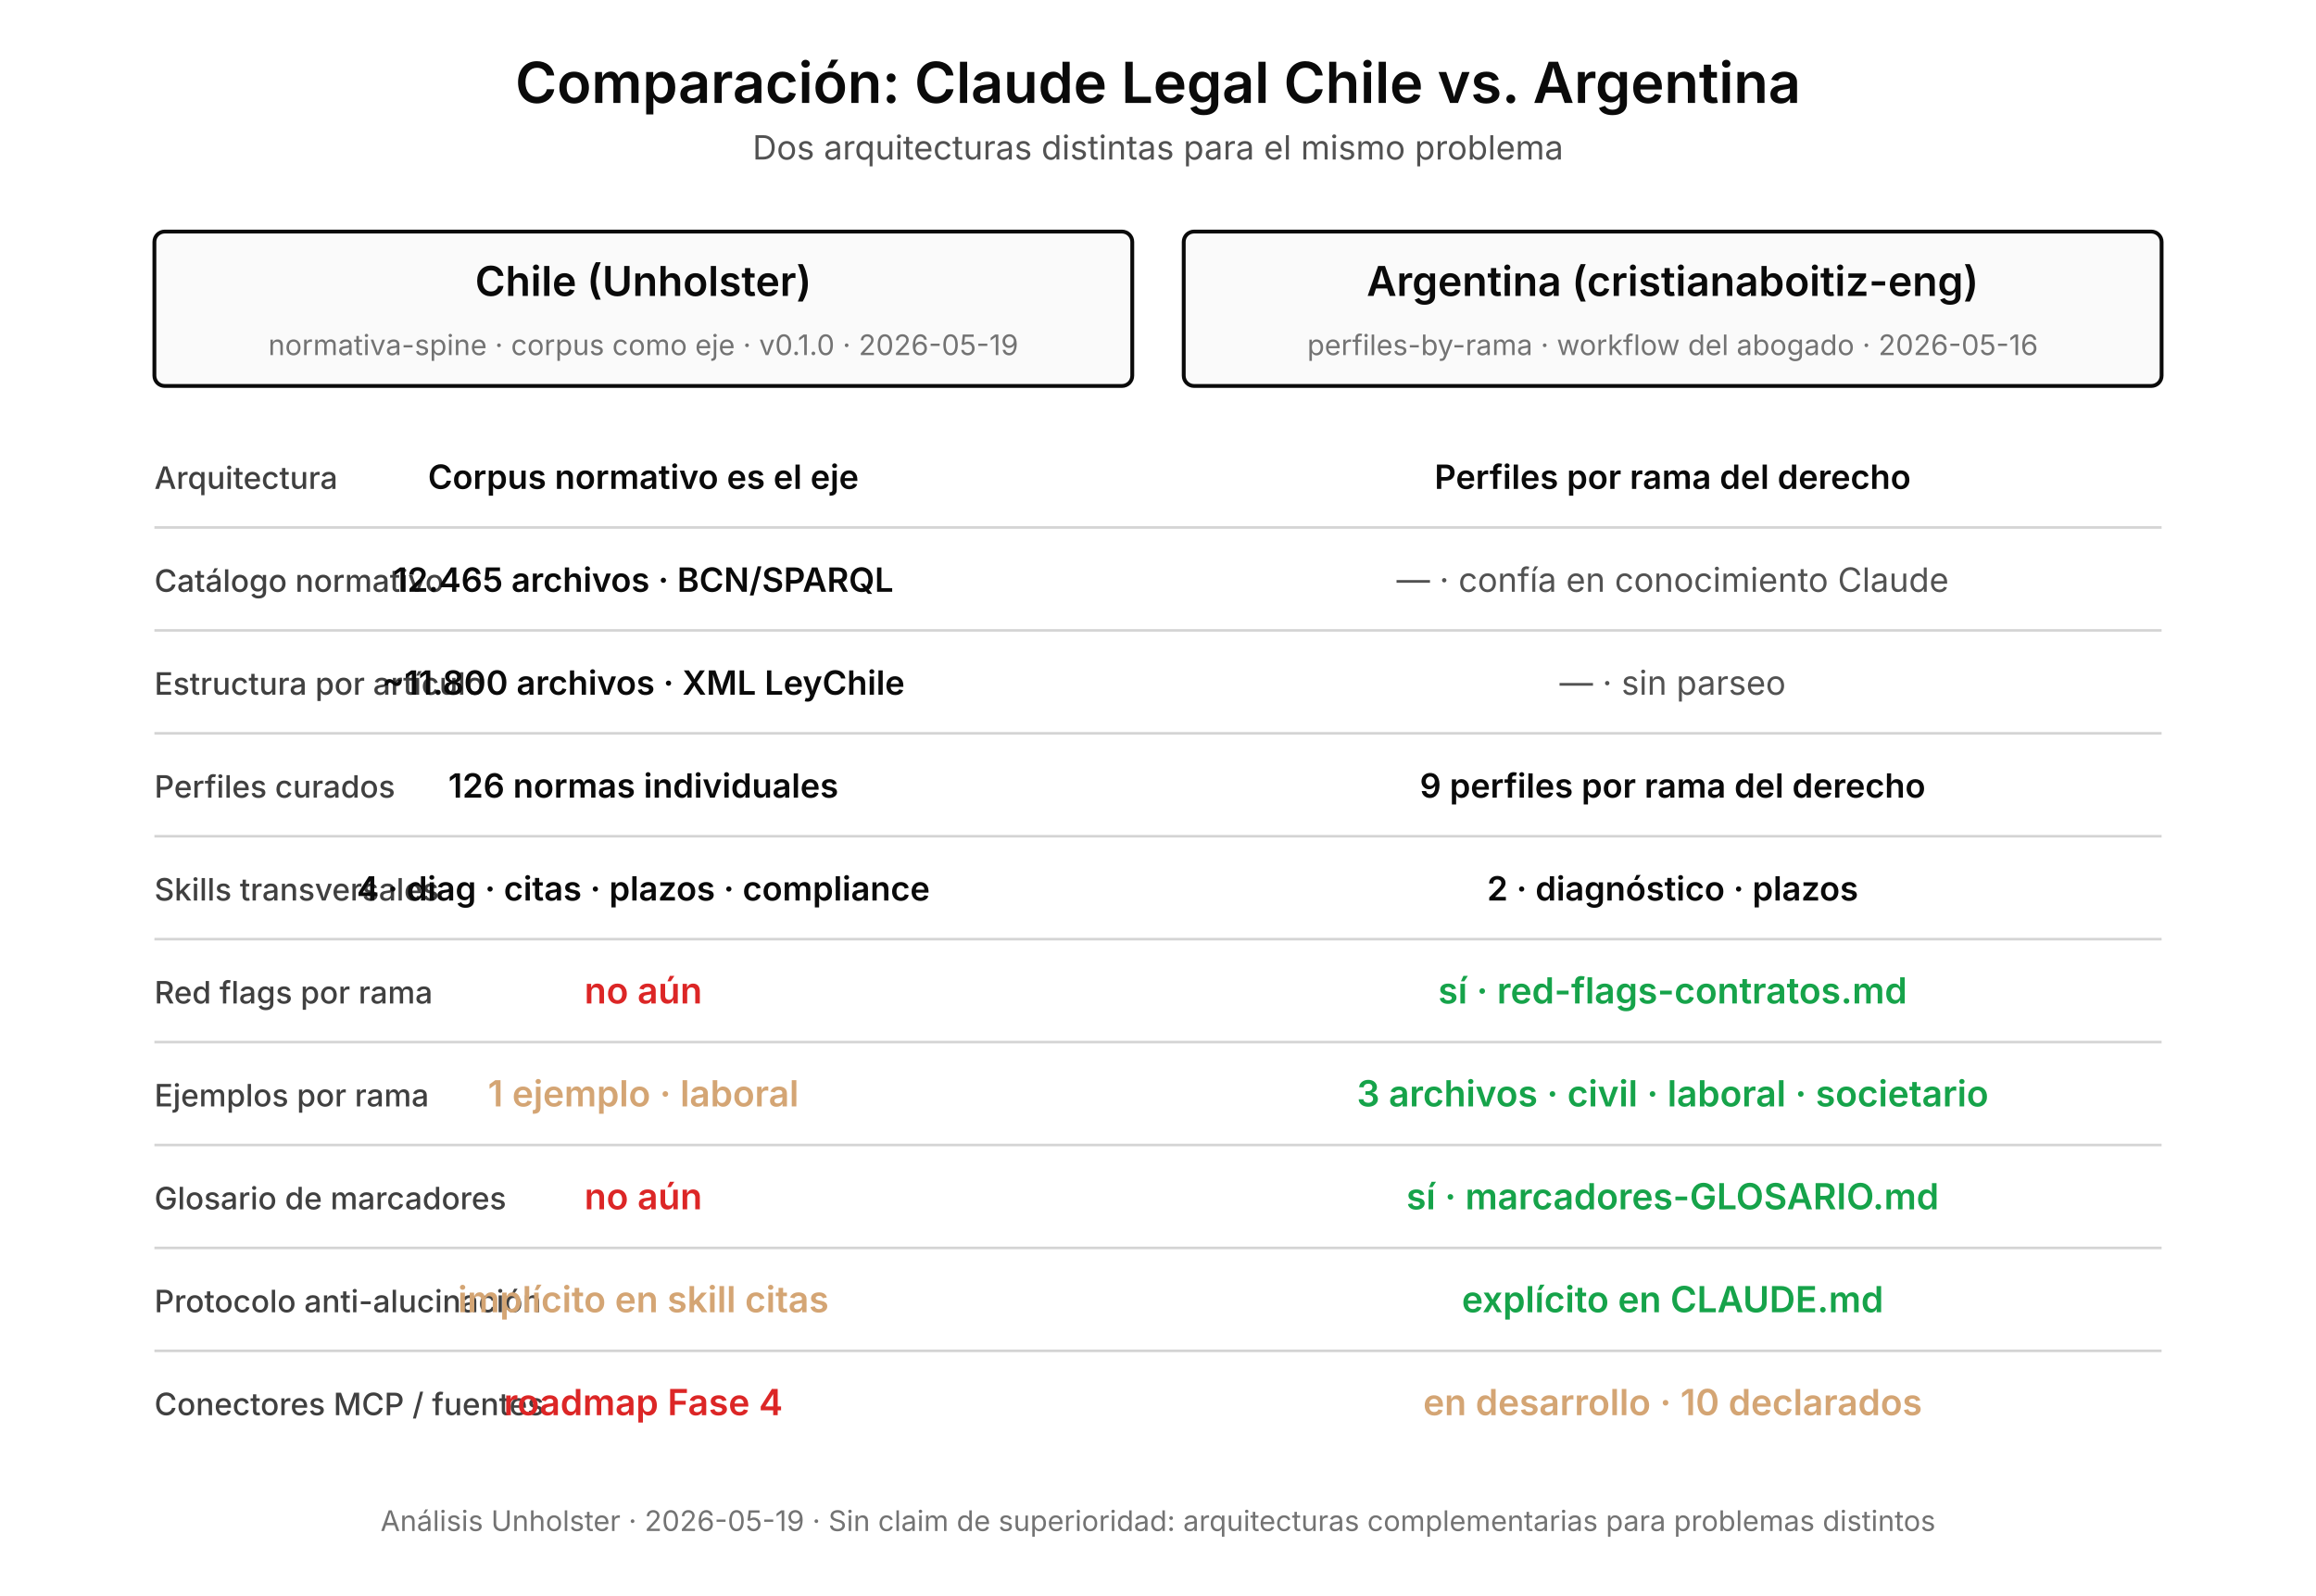
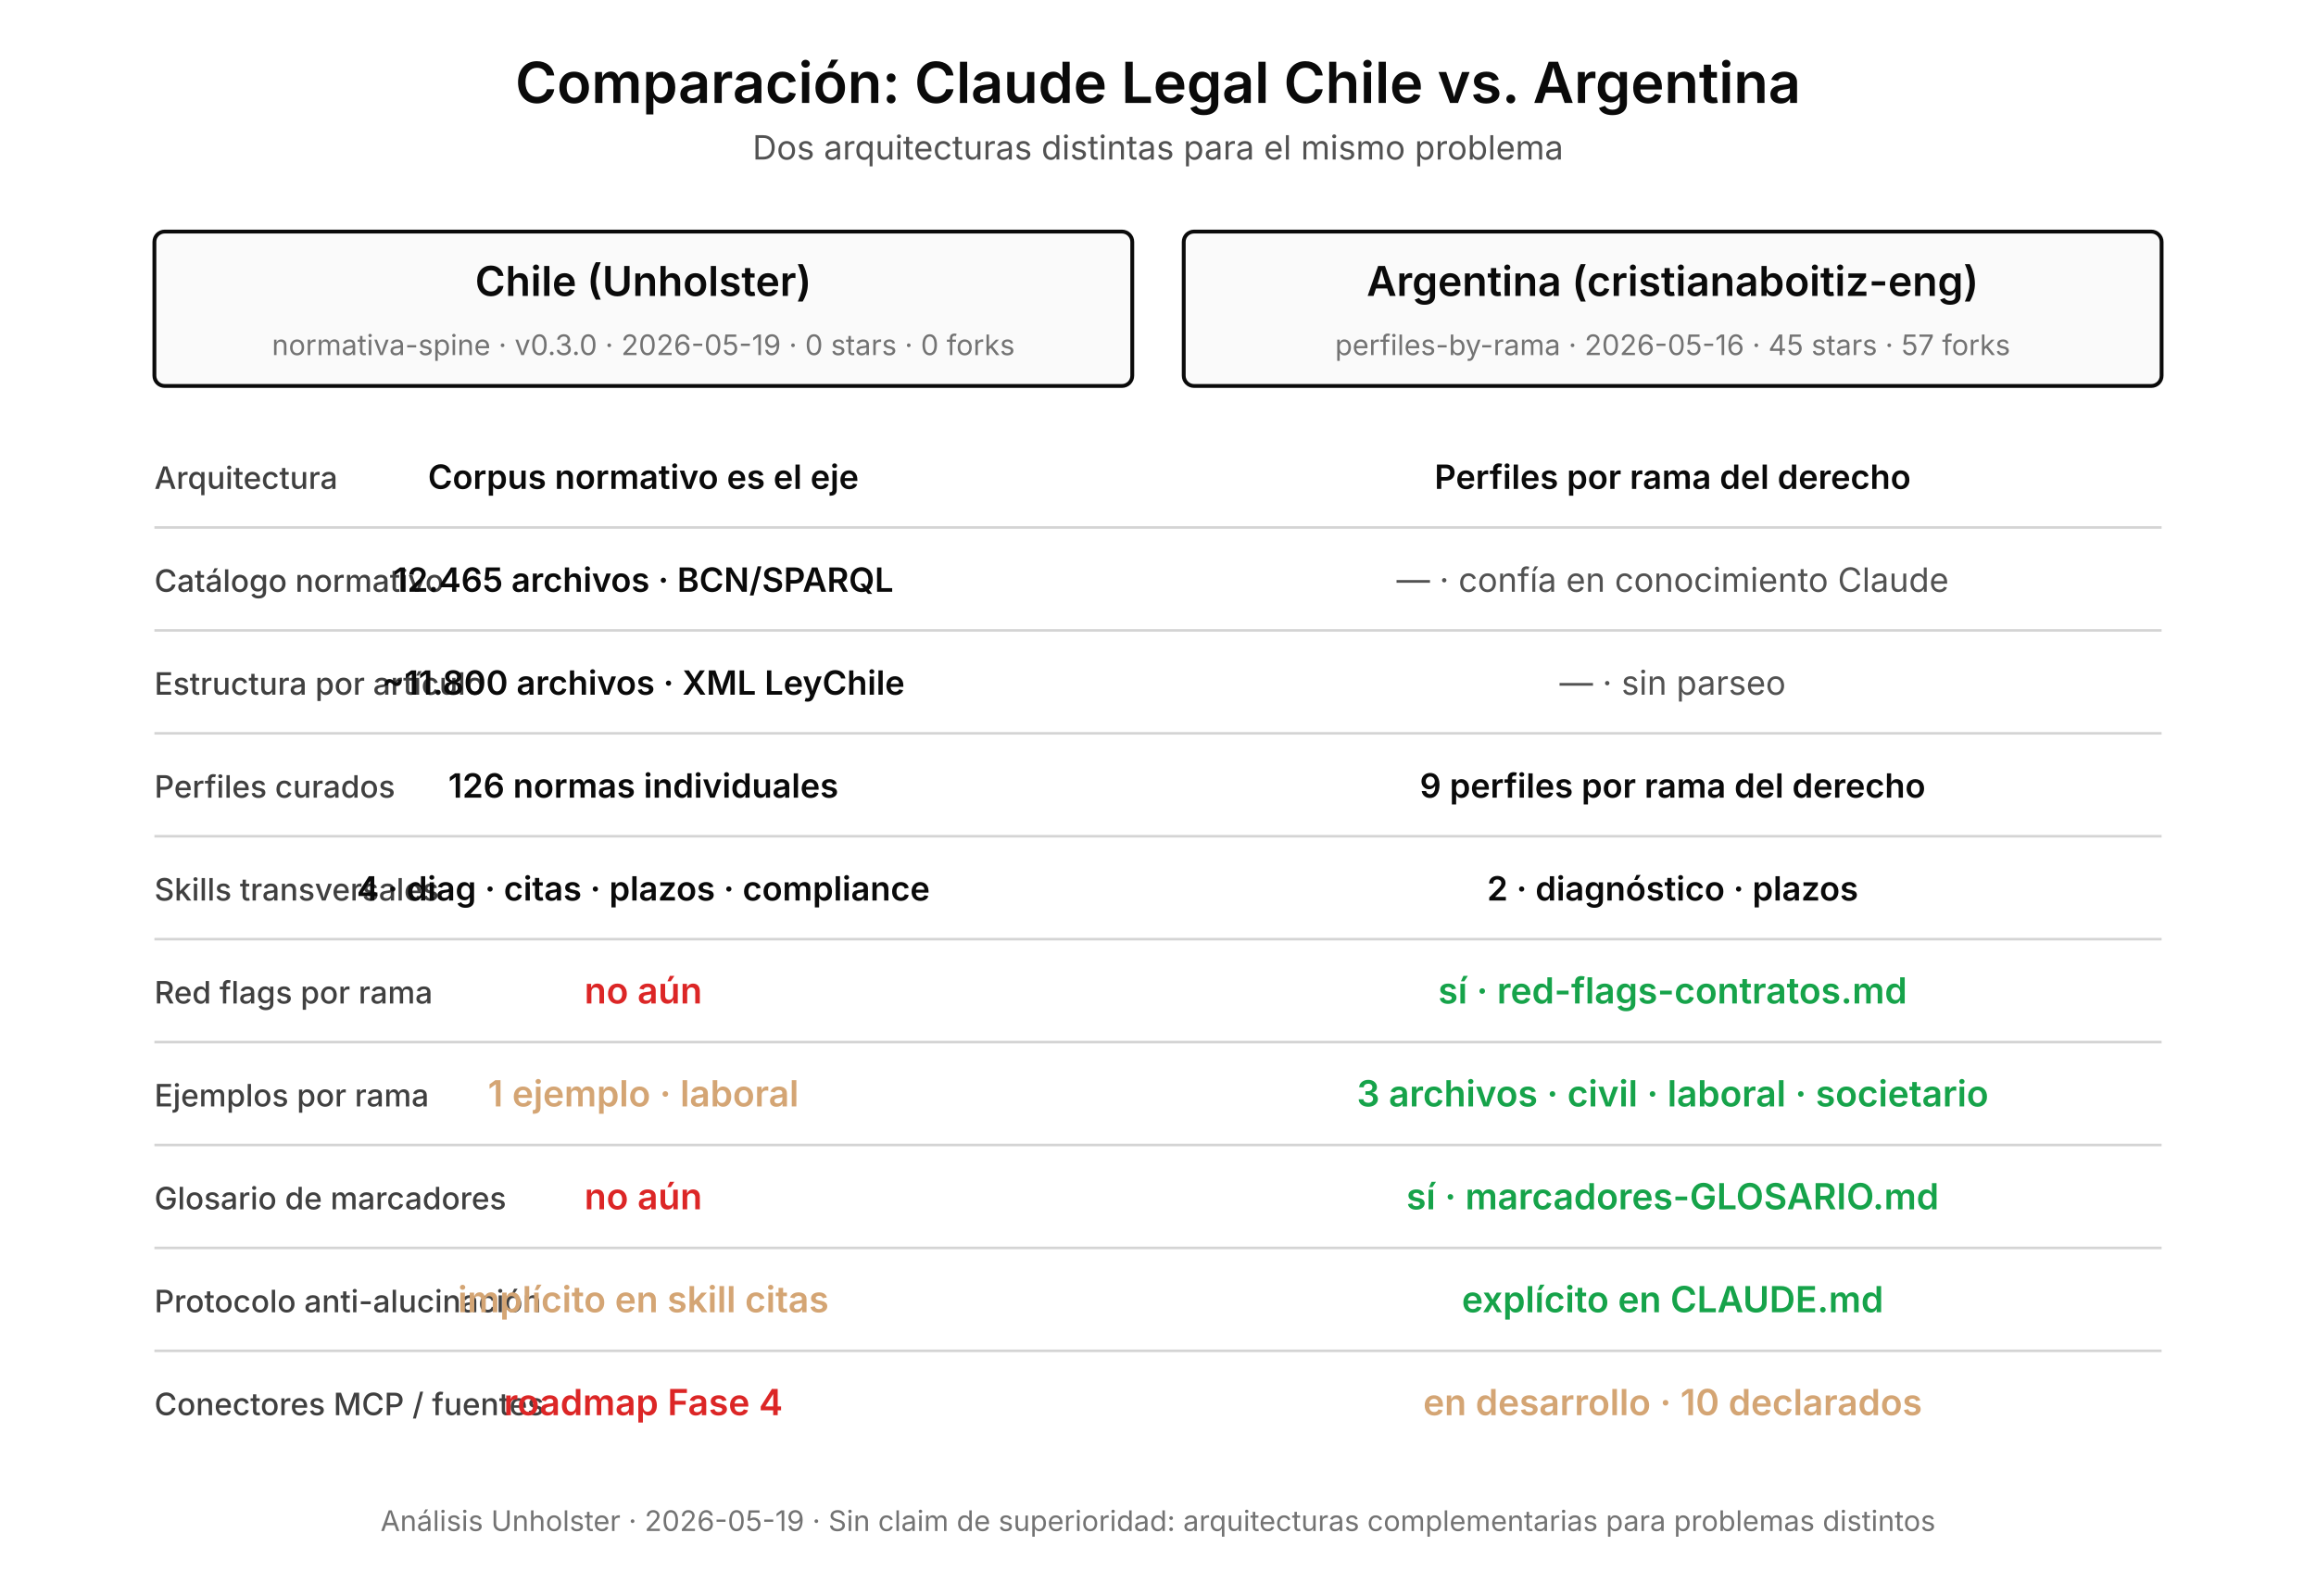
<svg xmlns="http://www.w3.org/2000/svg" viewBox="0 0 900 620" font-family="-apple-system, BlinkMacSystemFont, 'Segoe UI', sans-serif">
  <style>
    .title { font-size: 22px; font-weight: 600; fill: #0a0a0a; }
    .subtitle { font-size: 13px; fill: #525252; }
    .col-header { font-size: 16px; font-weight: 600; fill: #0a0a0a; }
    .col-meta { font-size: 11px; fill: #737373; }
    .row-label { font-size: 12px; font-weight: 500; fill: #404040; }
    .value-strong { font-size: 13px; font-weight: 600; fill: #0a0a0a; }
    .value-light { font-size: 13px; fill: #525252; }
    .accent { fill: #d4a574; }
    .stroke { fill: none; stroke: #0a0a0a; stroke-width: 1.5; }
    .stroke-light { fill: none; stroke: #d4d4d4; stroke-width: 1; }
    .footer { font-size: 11px; fill: #737373; }
    .check { font-size: 14px; font-weight: 600; }
    .check-yes { fill: #16a34a; }
    .check-no { fill: #dc2626; }
    .check-partial { fill: #d4a574; }
  </style>
  <text x="450" y="40" text-anchor="middle" class="title">Comparación: Claude Legal Chile vs. Argentina</text>
  <text x="450" y="62" text-anchor="middle" class="subtitle">Dos arquitecturas distintas para el mismo problema</text>
  <rect x="60" y="90" width="380" height="60" rx="4" fill="#fafafa" stroke="#0a0a0a" stroke-width="1.5" />
  <text x="250" y="115" text-anchor="middle" class="col-header">Chile (Unholster)</text>
-   <text x="250" y="138" text-anchor="middle" class="col-meta">normativa-spine · corpus como eje · v0.1.0 · 2026-05-19</text>
+   <text x="250" y="138" text-anchor="middle" class="col-meta">normativa-spine · v0.3.0 · 2026-05-19 · 0 stars · 0 forks</text>
  <rect x="460" y="90" width="380" height="60" rx="4" fill="#fafafa" stroke="#0a0a0a" stroke-width="1.5" />
  <text x="650" y="115" text-anchor="middle" class="col-header">Argentina (cristianaboitiz-eng)</text>
-   <text x="650" y="138" text-anchor="middle" class="col-meta">perfiles-by-rama · workflow del abogado · 2026-05-16</text>
+   <text x="650" y="138" text-anchor="middle" class="col-meta">perfiles-by-rama · 2026-05-16 · 45 stars · 57 forks</text>
  <text x="60" y="190" class="row-label">Arquitectura</text>
  <text x="250" y="190" text-anchor="middle" class="value-strong">Corpus normativo es el eje</text>
  <text x="650" y="190" text-anchor="middle" class="value-strong">Perfiles por rama del derecho</text>
  <line x1="60" y1="205" x2="840" y2="205" class="stroke-light" />
  <text x="60" y="230" class="row-label">Catálogo normativo</text>
  <text x="250" y="230" text-anchor="middle" class="value-strong">12.465 archivos · BCN/SPARQL</text>
  <text x="650" y="230" text-anchor="middle" class="value-light">— · confía en conocimiento Claude</text>
  <line x1="60" y1="245" x2="840" y2="245" class="stroke-light" />
  <text x="60" y="270" class="row-label">Estructura por artículo</text>
  <text x="250" y="270" text-anchor="middle" class="value-strong">~11.800 archivos · XML LeyChile</text>
  <text x="650" y="270" text-anchor="middle" class="value-light">— · sin parseo</text>
  <line x1="60" y1="285" x2="840" y2="285" class="stroke-light" />
  <text x="60" y="310" class="row-label">Perfiles curados</text>
  <text x="250" y="310" text-anchor="middle" class="value-strong">126 normas individuales</text>
  <text x="650" y="310" text-anchor="middle" class="value-strong">9 perfiles por rama del derecho</text>
  <line x1="60" y1="325" x2="840" y2="325" class="stroke-light" />
  <text x="60" y="350" class="row-label">Skills transversales</text>
  <text x="250" y="350" text-anchor="middle" class="value-strong">4 · diag · citas · plazos · compliance</text>
  <text x="650" y="350" text-anchor="middle" class="value-strong">2 · diagnóstico · plazos</text>
  <line x1="60" y1="365" x2="840" y2="365" class="stroke-light" />
  <text x="60" y="390" class="row-label">Red flags por rama</text>
  <text x="250" y="390" text-anchor="middle" class="check check-no">no aún</text>
  <text x="650" y="390" text-anchor="middle" class="check check-yes">sí · red-flags-contratos.md</text>
  <line x1="60" y1="405" x2="840" y2="405" class="stroke-light" />
  <text x="60" y="430" class="row-label">Ejemplos por rama</text>
  <text x="250" y="430" text-anchor="middle" class="check check-partial">1 ejemplo · laboral</text>
  <text x="650" y="430" text-anchor="middle" class="check check-yes">3 archivos · civil · laboral · societario</text>
  <line x1="60" y1="445" x2="840" y2="445" class="stroke-light" />
  <text x="60" y="470" class="row-label">Glosario de marcadores</text>
  <text x="250" y="470" text-anchor="middle" class="check check-no">no aún</text>
  <text x="650" y="470" text-anchor="middle" class="check check-yes">sí · marcadores-GLOSARIO.md</text>
  <line x1="60" y1="485" x2="840" y2="485" class="stroke-light" />
  <text x="60" y="510" class="row-label">Protocolo anti-alucinación</text>
  <text x="250" y="510" text-anchor="middle" class="check check-partial">implícito en skill citas</text>
  <text x="650" y="510" text-anchor="middle" class="check check-yes">explícito en CLAUDE.md</text>
  <line x1="60" y1="525" x2="840" y2="525" class="stroke-light" />
  <text x="60" y="550" class="row-label">Conectores MCP / fuentes</text>
  <text x="250" y="550" text-anchor="middle" class="check check-no">roadmap Fase 4</text>
  <text x="650" y="550" text-anchor="middle" class="check check-partial">en desarrollo · 10 declarados</text>
  <text x="450" y="595" text-anchor="middle" class="footer">Análisis Unholster · 2026-05-19 · Sin claim de superioridad: arquitecturas complementarias para problemas distintos</text>
</svg>
